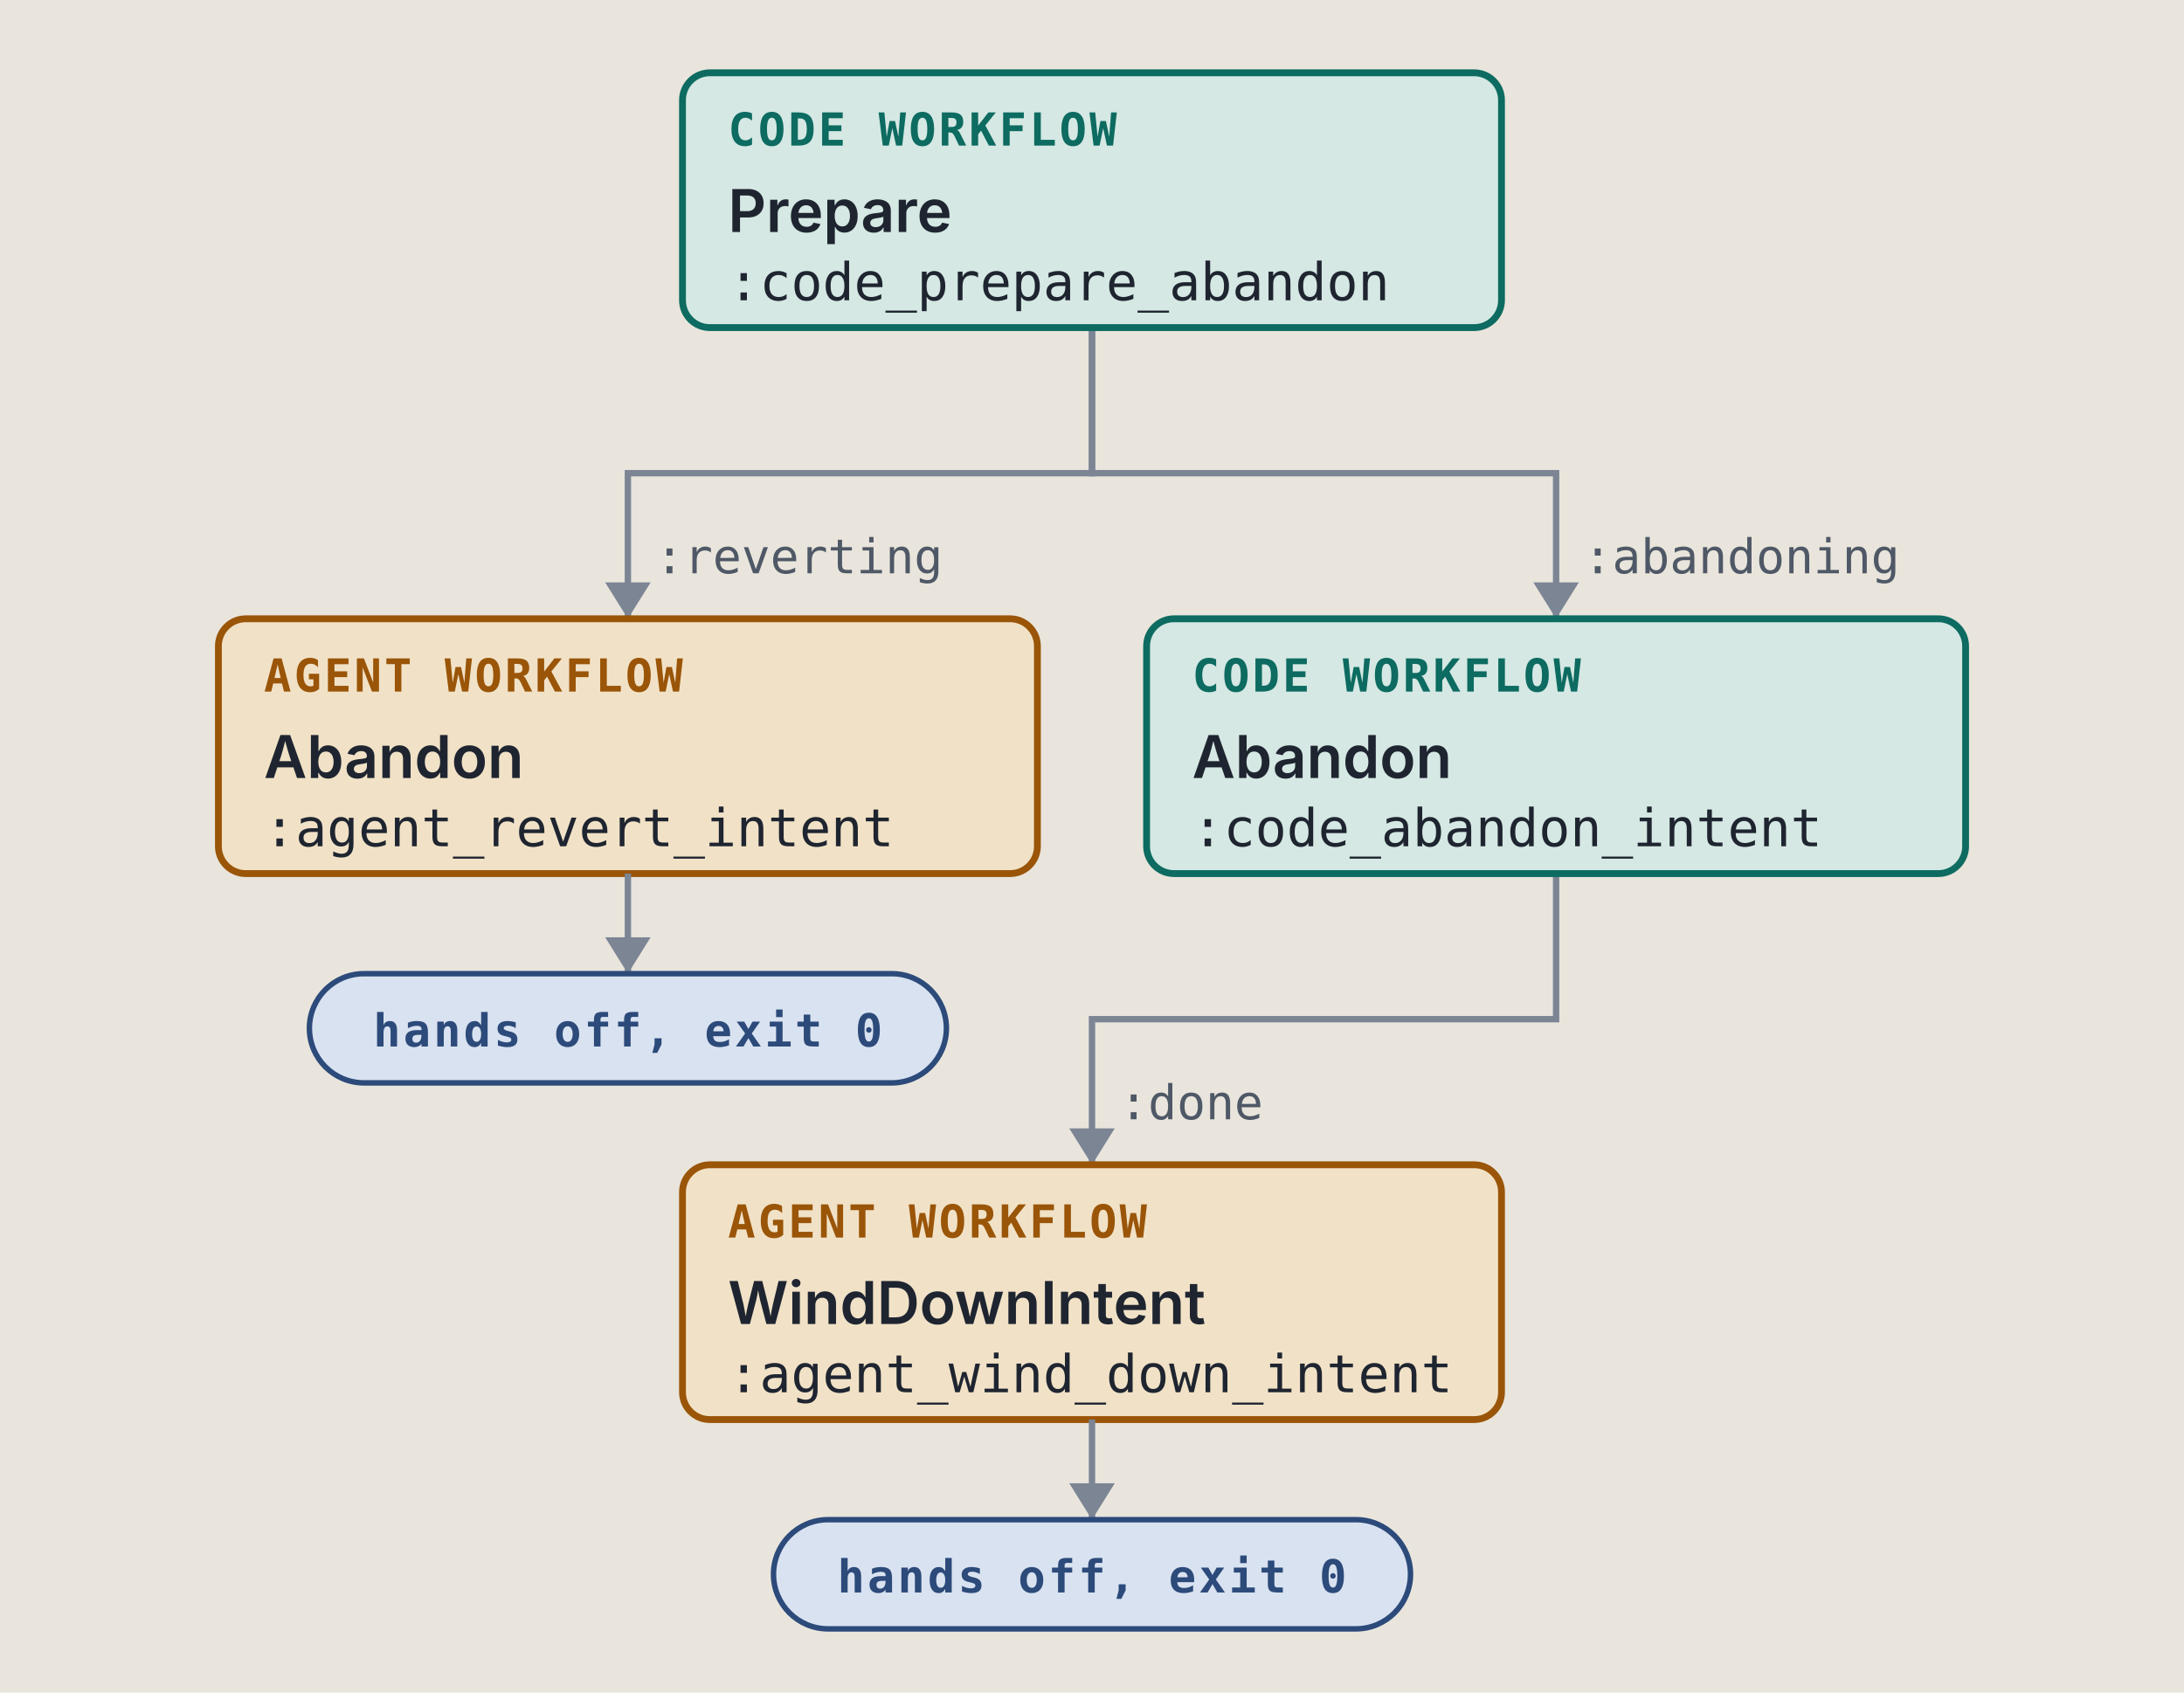
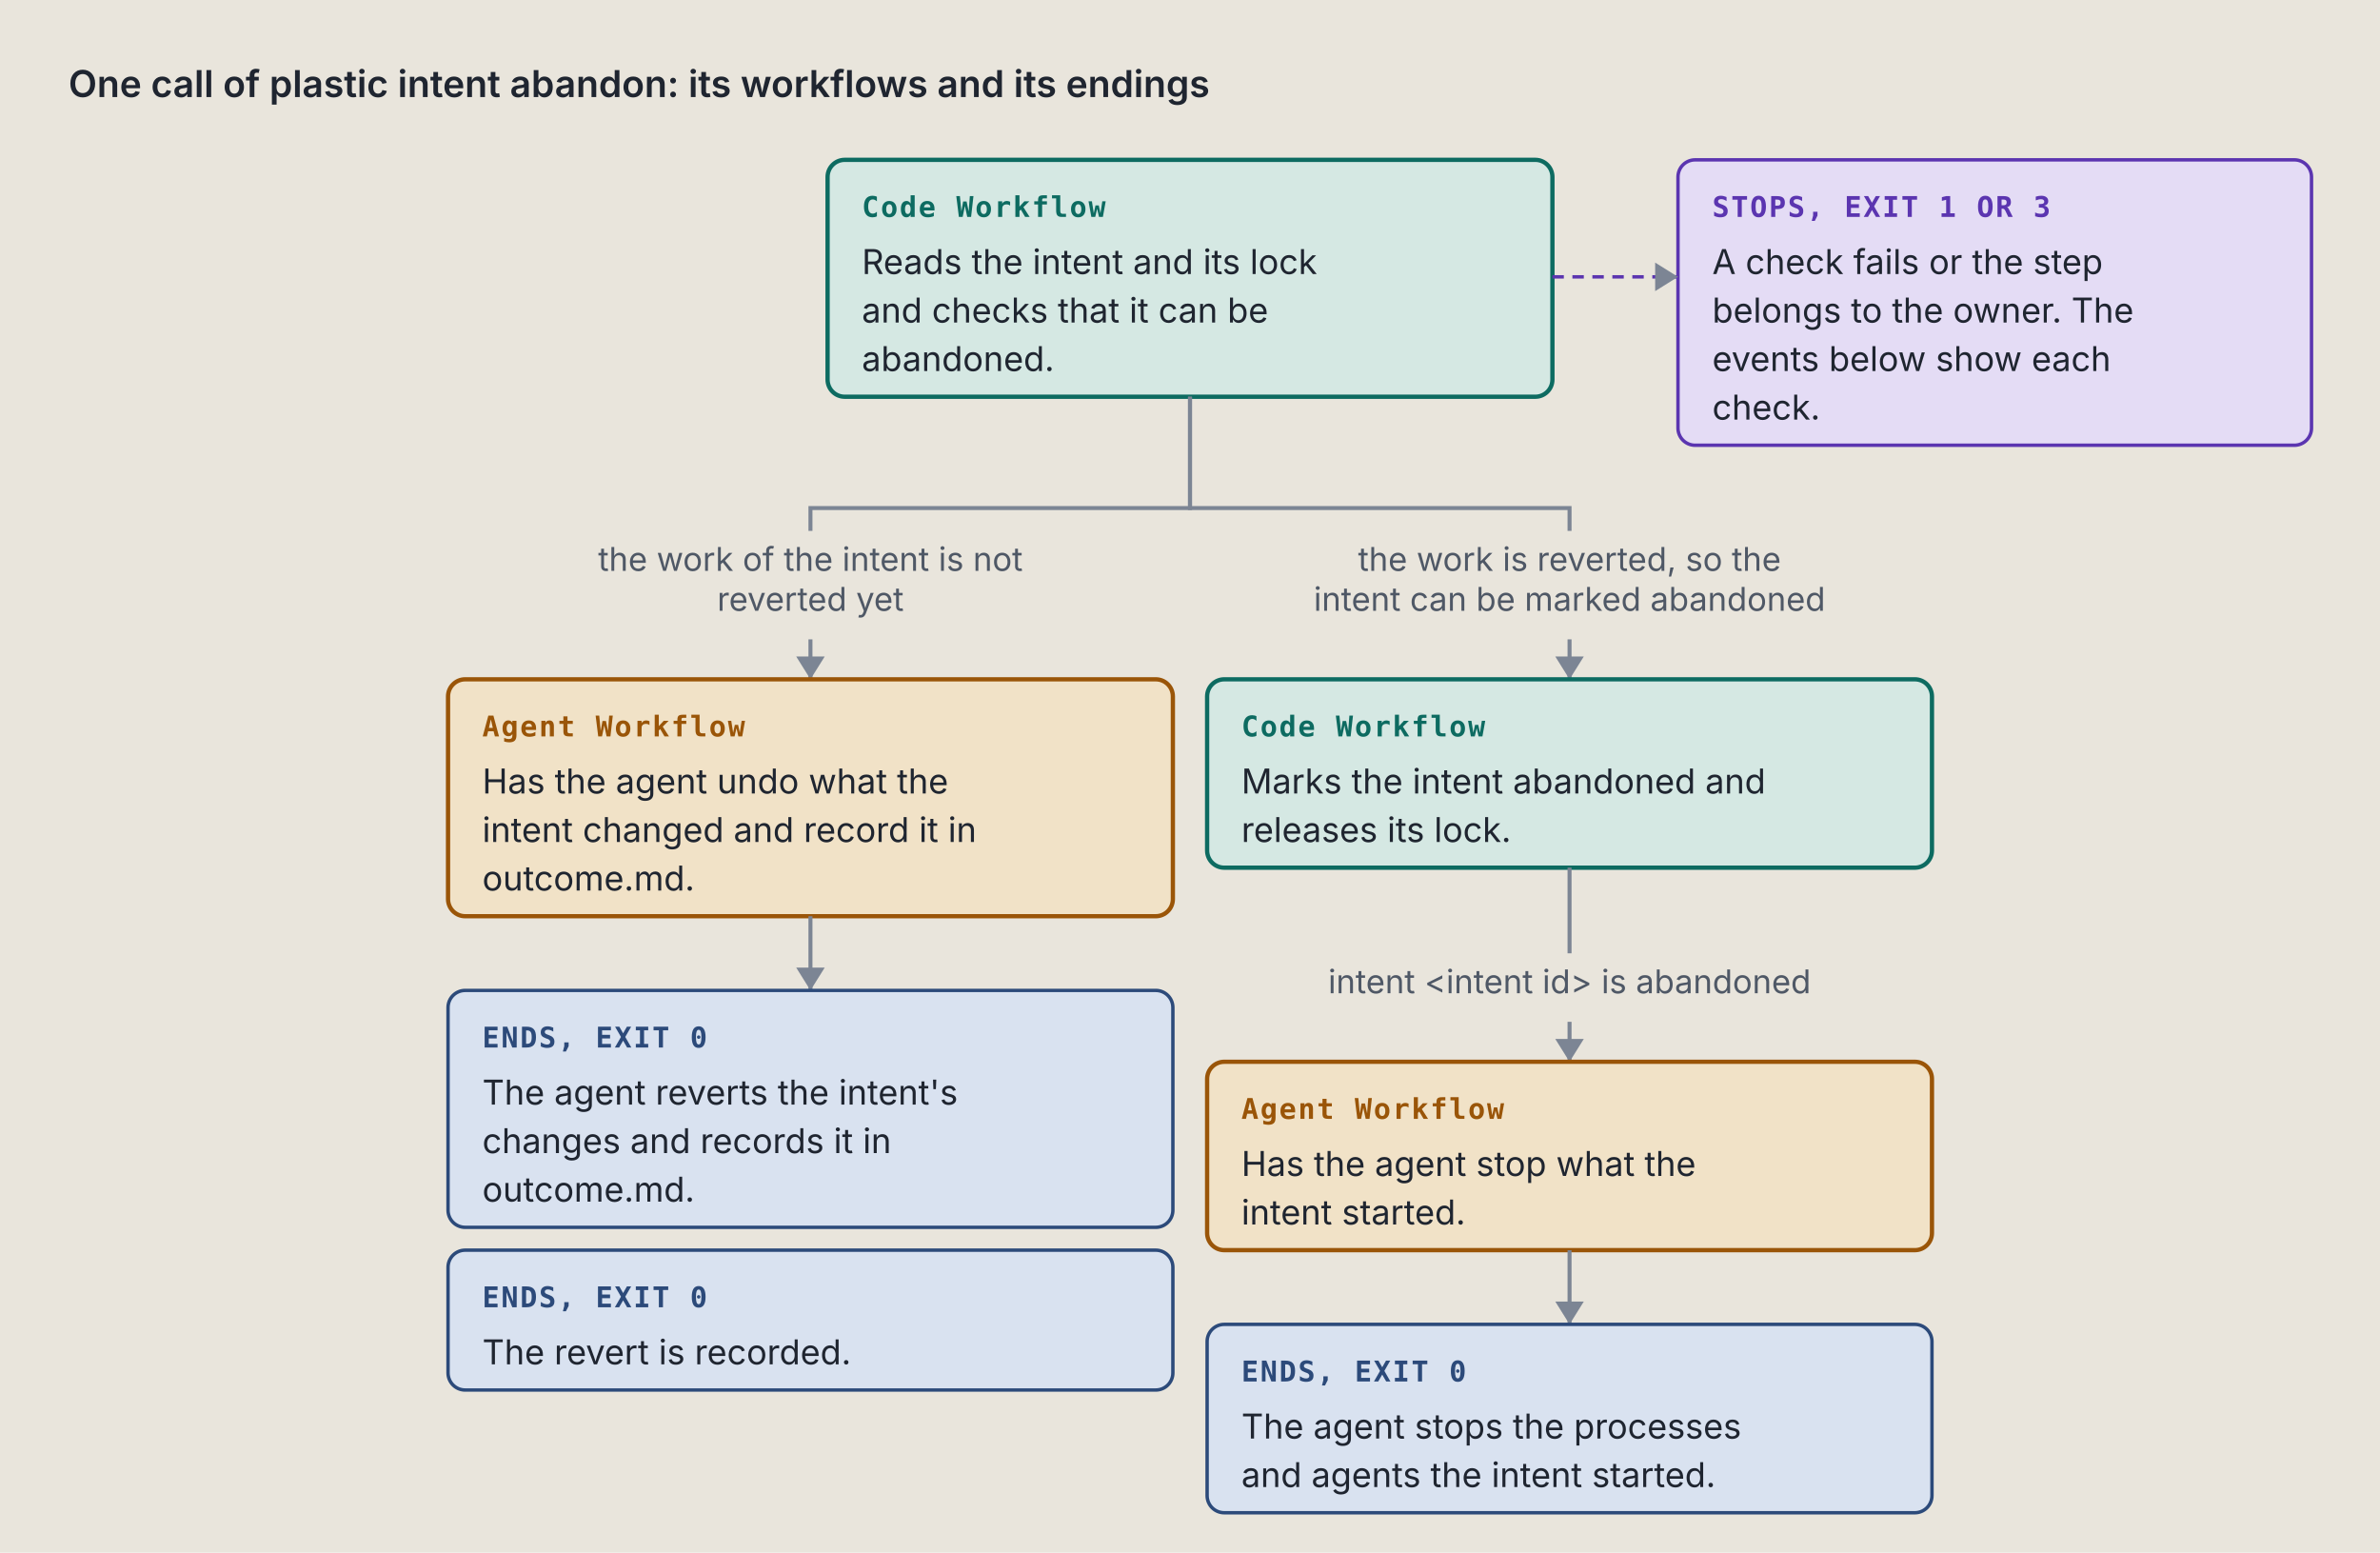
- <svg xmlns="http://www.w3.org/2000/svg" viewBox="0 0 480 372" width="480" height="372" role="img" xml:space="preserve">
+ <svg xmlns="http://www.w3.org/2000/svg" viewBox="0 0 834 544" width="834" height="544" role="img" xml:space="preserve">
  <style>.ground { fill: #e9e5dc; }
.card { fill: #f4f1ea; stroke: #7c8594; stroke-width: 1; }
.lane-code { fill: #d5e8e3; stroke: #0d6b61; stroke-width: 1.5; }
.lane-agent { fill: #f1e2c7; stroke: #9a5508; stroke-width: 1.5; }
.stop-refusal { fill: #e4dcf5; stroke: #5b35b0; stroke-width: 1.2; }
.stop-failure { fill: #f4d9d4; stroke: #a8261b; stroke-width: 1.2; }
.end { fill: #d9e2f0; stroke: #2c4a7a; stroke-width: 1.2; }
+ .stop-end { fill: #d9e2f0; stroke: #2c4a7a; stroke-width: 1.2; }
+ .stop-handoff { fill: #f1e2c7; stroke: #9a5508; stroke-width: 1.2; stroke-dasharray: 5 3; }
+ .wire-handoff { fill: none; stroke: #9a5508; stroke-width: 1.2; stroke-dasharray: 4 3; }
+ .wire-end { fill: none; stroke: #2c4a7a; stroke-width: 1.2; stroke-dasharray: 4 3; }
+ .tag-handoff { fill: #9a5508; }
+ .k { fill: #4f5866; font: 11.5px "IBM Plex Sans", system-ui, -apple-system, "Segoe UI", sans-serif; }
+ .way { fill: #1f2530; font: italic 12.5px "IBM Plex Sans", system-ui, -apple-system, "Segoe UI", sans-serif; }
.wire { fill: none; stroke: #7c8594; stroke-width: 1.4; }
.wire-read { fill: none; stroke: #7c8594; stroke-width: 1.4; stroke-dasharray: 5 3; }
.wire-refusal { fill: none; stroke: #5b35b0; stroke-width: 1.2; stroke-dasharray: 4 3; }
.wire-failure { fill: none; stroke: #a8261b; stroke-width: 1.2; stroke-dasharray: 4 3; }
.head { fill: #7c8594; }
.t { fill: #1f2530; font: 12px "IBM Plex Sans", system-ui, -apple-system, "Segoe UI", sans-serif; }
.tb { fill: #1f2530; font: 600 13px "IBM Plex Sans", system-ui, -apple-system, "Segoe UI", sans-serif; }
.tm { fill: #1f2530; font: 11.5px "IBM Plex Mono", ui-monospace, Menlo, Consolas, monospace; }
.tag { font: 600 10px "IBM Plex Mono", ui-monospace, Menlo, Consolas, monospace; letter-spacing: .06em; }
.tag-code { fill: #0d6b61; } .tag-agent { fill: #9a5508; } .tag-refusal { fill: #5b35b0; }
.tag-failure { fill: #a8261b; } .tag-end { fill: #2c4a7a; } .tag-muted { fill: #4f5866; }
.tm.tag-muted { font-size: 10.5px; }
.db { fill: #d9e2f0; stroke: #2c4a7a; stroke-width: 1.2; }
.codebox { fill: #f4f1ea; stroke: #7c8594; stroke-width: 1; }
.cx { fill: #1f2530; font: 12px "IBM Plex Mono", ui-monospace, Menlo, Consolas, monospace; white-space: pre; }
.cx-n { fill: #4f5866; font: 11px "IBM Plex Mono", ui-monospace, Menlo, Consolas, monospace; }
.cx-k { fill: #5b35b0; } .cx-s { fill: #9a5508; } .cx-y { fill: #0d6b61; }
.cx-w { fill: #2c4a7a; font-weight: 600; } .cx-t { fill: #a8261b; } .cx-c { fill: #4f5866; font-style: italic; }
.badge { fill: #2c4a7a; } .badge-t { fill: #e9e5dc; font: 600 11px "IBM Plex Mono", ui-monospace, Menlo, Consolas, monospace; }
.bracket { fill: none; stroke: #2c4a7a; stroke-width: 1.4; }
.term { fill: #16191e; stroke: #7c8594; stroke-width: 1; }
.term-t { fill: #e6e2d8; font: 12px "IBM Plex Mono", ui-monospace, Menlo, Consolas, monospace; }
.term-p { fill: #8fd18f; font: 12px "IBM Plex Mono", ui-monospace, Menlo, Consolas, monospace; }
.term-m { fill: #a3abb6; font: 12px "IBM Plex Mono", ui-monospace, Menlo, Consolas, monospace; }
.big { font: 700 36px "IBM Plex Mono", ui-monospace, Menlo, Consolas, monospace; }

@media (prefers-color-scheme: dark) {
.ground { fill: #171a1f; }
.card { fill: #20242b; stroke: #8a93a2; stroke-width: 1; }
.lane-code { fill: #173a36; stroke: #5cc4b4; stroke-width: 1.5; }
.lane-agent { fill: #3d2e17; stroke: #e5a95a; stroke-width: 1.5; }
.stop-refusal { fill: #2d2445; stroke: #b59cf2; stroke-width: 1.2; }
.stop-failure { fill: #45211e; stroke: #f2958a; stroke-width: 1.2; }
.end { fill: #1f2c42; stroke: #97b6e8; stroke-width: 1.2; }
+ .stop-end { fill: #1f2c42; stroke: #97b6e8; stroke-width: 1.2; }
+ .stop-handoff { fill: #3d2e17; stroke: #e5a95a; stroke-width: 1.2; stroke-dasharray: 5 3; }
+ .wire-handoff { fill: none; stroke: #e5a95a; stroke-width: 1.2; stroke-dasharray: 4 3; }
+ .wire-end { fill: none; stroke: #97b6e8; stroke-width: 1.2; stroke-dasharray: 4 3; }
+ .tag-handoff { fill: #e5a95a; }
+ .k { fill: #b3b9c3; font: 11.5px "IBM Plex Sans", system-ui, -apple-system, "Segoe UI", sans-serif; }
+ .way { fill: #e8e4da; font: italic 12.5px "IBM Plex Sans", system-ui, -apple-system, "Segoe UI", sans-serif; }
.wire { fill: none; stroke: #8a93a2; stroke-width: 1.4; }
.wire-read { fill: none; stroke: #8a93a2; stroke-width: 1.4; stroke-dasharray: 5 3; }
.wire-refusal { fill: none; stroke: #b59cf2; stroke-width: 1.2; stroke-dasharray: 4 3; }
.wire-failure { fill: none; stroke: #f2958a; stroke-width: 1.2; stroke-dasharray: 4 3; }
.head { fill: #8a93a2; }
.t { fill: #e8e4da; font: 12px "IBM Plex Sans", system-ui, -apple-system, "Segoe UI", sans-serif; }
.tb { fill: #e8e4da; font: 600 13px "IBM Plex Sans", system-ui, -apple-system, "Segoe UI", sans-serif; }
.tm { fill: #e8e4da; font: 11.5px "IBM Plex Mono", ui-monospace, Menlo, Consolas, monospace; }
.tag { font: 600 10px "IBM Plex Mono", ui-monospace, Menlo, Consolas, monospace; letter-spacing: .06em; }
.tag-code { fill: #5cc4b4; } .tag-agent { fill: #e5a95a; } .tag-refusal { fill: #b59cf2; }
.tag-failure { fill: #f2958a; } .tag-end { fill: #97b6e8; } .tag-muted { fill: #b3b9c3; }
.tm.tag-muted { font-size: 10.5px; }
.db { fill: #1f2c42; stroke: #97b6e8; stroke-width: 1.2; }
.codebox { fill: #20242b; stroke: #8a93a2; stroke-width: 1; }
.cx { fill: #e8e4da; font: 12px "IBM Plex Mono", ui-monospace, Menlo, Consolas, monospace; white-space: pre; }
.cx-n { fill: #b3b9c3; font: 11px "IBM Plex Mono", ui-monospace, Menlo, Consolas, monospace; }
.cx-k { fill: #b59cf2; } .cx-s { fill: #e5a95a; } .cx-y { fill: #5cc4b4; }
.cx-w { fill: #97b6e8; font-weight: 600; } .cx-t { fill: #f2958a; } .cx-c { fill: #b3b9c3; font-style: italic; }
.badge { fill: #97b6e8; } .badge-t { fill: #171a1f; font: 600 11px "IBM Plex Mono", ui-monospace, Menlo, Consolas, monospace; }
.bracket { fill: none; stroke: #97b6e8; stroke-width: 1.4; }
.term { fill: #16191e; stroke: #8a93a2; stroke-width: 1; }
.term-t { fill: #e6e2d8; font: 12px "IBM Plex Mono", ui-monospace, Menlo, Consolas, monospace; }
.term-p { fill: #8fd18f; font: 12px "IBM Plex Mono", ui-monospace, Menlo, Consolas, monospace; }
.term-m { fill: #a3abb6; font: 12px "IBM Plex Mono", ui-monospace, Menlo, Consolas, monospace; }
.big { font: 700 36px "IBM Plex Mono", ui-monospace, Menlo, Consolas, monospace; }
}</style>
  <rect width="100%" height="100%" class="ground" />
-   <path d="M 240 72 L 240 104 L 138 104 L 138 136" class="wire" />
-   <path d="M 133 128 L 138 136 L 143 128 Z" class="head" />
-   <text x="144" y="126" class="tm tag-muted" text-anchor="start">:reverting</text>
-   <path d="M 240 72 L 240 104 L 342 104 L 342 136" class="wire" />
-   <path d="M 337 128 L 342 136 L 347 128 Z" class="head" />
-   <text x="348" y="126" class="tm tag-muted" text-anchor="start">:abandoning</text>
-   <path d="M 342 192 L 342 224 L 240 224 L 240 256" class="wire" />
-   <path d="M 235 248 L 240 256 L 245 248 Z" class="head" />
-   <text x="246" y="246" class="tm tag-muted" text-anchor="start">:done</text>
-   <rect x="150" y="16" width="180" height="56" rx="6" class="lane-code" />
-   <text x="160" y="32" class="tag tag-code" text-anchor="start">CODE WORKFLOW</text>
-   <text x="160" y="51" class="tb" text-anchor="start">Prepare</text>
-   <text x="160" y="66" class="tm" text-anchor="start">:code_prepare_abandon</text>
-   <rect x="48" y="136" width="180" height="56" rx="6" class="lane-agent" />
-   <text x="58" y="152" class="tag tag-agent" text-anchor="start">AGENT WORKFLOW</text>
-   <text x="58" y="171" class="tb" text-anchor="start">Abandon</text>
-   <text x="58" y="186" class="tm" text-anchor="start">:agent_revert_intent</text>
-   <rect x="252" y="136" width="180" height="56" rx="6" class="lane-code" />
-   <text x="262" y="152" class="tag tag-code" text-anchor="start">CODE WORKFLOW</text>
-   <text x="262" y="171" class="tb" text-anchor="start">Abandon</text>
-   <text x="262" y="186" class="tm" text-anchor="start">:code_abandon_intent</text>
-   <rect x="150" y="256" width="180" height="56" rx="6" class="lane-agent" />
-   <text x="160" y="272" class="tag tag-agent" text-anchor="start">AGENT WORKFLOW</text>
-   <text x="160" y="291" class="tb" text-anchor="start">WindDownIntent</text>
-   <text x="160" y="306" class="tm" text-anchor="start">:agent_wind_down_intent</text>
-   <path d="M 138 192 L 138 214" class="wire" />
-   <path d="M 133 206 L 138 214 L 143 206 Z" class="head" />
-   <rect x="68" y="214" width="140" height="24" rx="12" class="end" />
-   <text x="138" y="230" class="tag tag-end" text-anchor="middle">hands off, exit 0</text>
-   <path d="M 240 312 L 240 334" class="wire" />
-   <path d="M 235 326 L 240 334 L 245 326 Z" class="head" />
-   <rect x="170" y="334" width="140" height="24" rx="12" class="end" />
-   <text x="240" y="350" class="tag tag-end" text-anchor="middle">hands off, exit 0</text>
+   <text x="24" y="34" class="tb" text-anchor="start">One call of plastic intent abandon: its workflows and its endings</text>
+   <rect x="290" y="56" width="254" height="83" rx="6" class="lane-code" />
+   <text x="302" y="76" class="tag tag-code" text-anchor="start">Code Workflow</text>
+   <text x="302" y="96" class="t" text-anchor="start">Reads the intent and its lock</text>
+   <text x="302" y="113" class="t" text-anchor="start">and checks that it can be</text>
+   <text x="302" y="130" class="t" text-anchor="start">abandoned.</text>
+   <rect x="588" y="56" width="222" height="100" rx="6" class="stop-refusal" />
+   <text x="600" y="76" class="tag tag-refusal" text-anchor="start">STOPS, EXIT 1 OR 3</text>
+   <text x="600" y="96" class="t" text-anchor="start">A check fails or the step</text>
+   <text x="600" y="113" class="t" text-anchor="start">belongs to the owner. The</text>
+   <text x="600" y="130" class="t" text-anchor="start">events below show each</text>
+   <text x="600" y="147" class="t" text-anchor="start">check.</text>
+   <path d="M 544 97 L 588 97" class="wire-refusal" />
+   <path d="M 580 92 L 588 97 L 580 102 Z" class="head" />
+   <path d="M 417 139 L 417 178 L 284 178 L 284 186" class="wire" />
+   <text x="284" y="200" class="k" text-anchor="middle">the work of the intent is not</text>
+   <text x="284" y="214" class="k" text-anchor="middle">reverted yet</text>
+   <path d="M 284 224 L 284 238" class="wire" />
+   <path d="M 279 230 L 284 238 L 289 230 Z" class="head" />
+   <rect x="157" y="238" width="254" height="83" rx="6" class="lane-agent" />
+   <text x="169" y="258" class="tag tag-agent" text-anchor="start">Agent Workflow</text>
+   <text x="169" y="278" class="t" text-anchor="start">Has the agent undo what the</text>
+   <text x="169" y="295" class="t" text-anchor="start">intent changed and record it in</text>
+   <text x="169" y="312" class="t" text-anchor="start">outcome.md.</text>
+   <path d="M 284 321 L 284 347" class="wire" />
+   <path d="M 279 339 L 284 347 L 289 339 Z" class="head" />
+   <rect x="157" y="347" width="254" height="83" rx="6" class="stop-end" />
+   <text x="169" y="367" class="tag tag-end" text-anchor="start">ENDS, EXIT 0</text>
+   <text x="169" y="387" class="t" text-anchor="start">The agent reverts the intent's</text>
+   <text x="169" y="404" class="t" text-anchor="start">changes and records it in</text>
+   <text x="169" y="421" class="t" text-anchor="start">outcome.md.</text>
+   <rect x="157" y="438" width="254" height="49" rx="6" class="stop-end" />
+   <text x="169" y="458" class="tag tag-end" text-anchor="start">ENDS, EXIT 0</text>
+   <text x="169" y="478" class="t" text-anchor="start">The revert is recorded.</text>
+   <path d="M 417 139 L 417 178 L 550 178 L 550 186" class="wire" />
+   <text x="550" y="200" class="k" text-anchor="middle">the work is reverted, so the</text>
+   <text x="550" y="214" class="k" text-anchor="middle">intent can be marked abandoned</text>
+   <path d="M 550 224 L 550 238" class="wire" />
+   <path d="M 545 230 L 550 238 L 555 230 Z" class="head" />
+   <rect x="423" y="238" width="254" height="66" rx="6" class="lane-code" />
+   <text x="435" y="258" class="tag tag-code" text-anchor="start">Code Workflow</text>
+   <text x="435" y="278" class="t" text-anchor="start">Marks the intent abandoned and</text>
+   <text x="435" y="295" class="t" text-anchor="start">releases its lock.</text>
+   <path d="M 550 304 L 550 326 L 550 326 L 550 334" class="wire" />
+   <text x="550" y="348" class="k" text-anchor="middle">intent &lt;intent id&gt; is abandoned</text>
+   <path d="M 550 358 L 550 372" class="wire" />
+   <path d="M 545 364 L 550 372 L 555 364 Z" class="head" />
+   <rect x="423" y="372" width="254" height="66" rx="6" class="lane-agent" />
+   <text x="435" y="392" class="tag tag-agent" text-anchor="start">Agent Workflow</text>
+   <text x="435" y="412" class="t" text-anchor="start">Has the agent stop what the</text>
+   <text x="435" y="429" class="t" text-anchor="start">intent started.</text>
+   <path d="M 550 438 L 550 464" class="wire" />
+   <path d="M 545 456 L 550 464 L 555 456 Z" class="head" />
+   <rect x="423" y="464" width="254" height="66" rx="6" class="stop-end" />
+   <text x="435" y="484" class="tag tag-end" text-anchor="start">ENDS, EXIT 0</text>
+   <text x="435" y="504" class="t" text-anchor="start">The agent stops the processes</text>
+   <text x="435" y="521" class="t" text-anchor="start">and agents the intent started.</text>
</svg>
